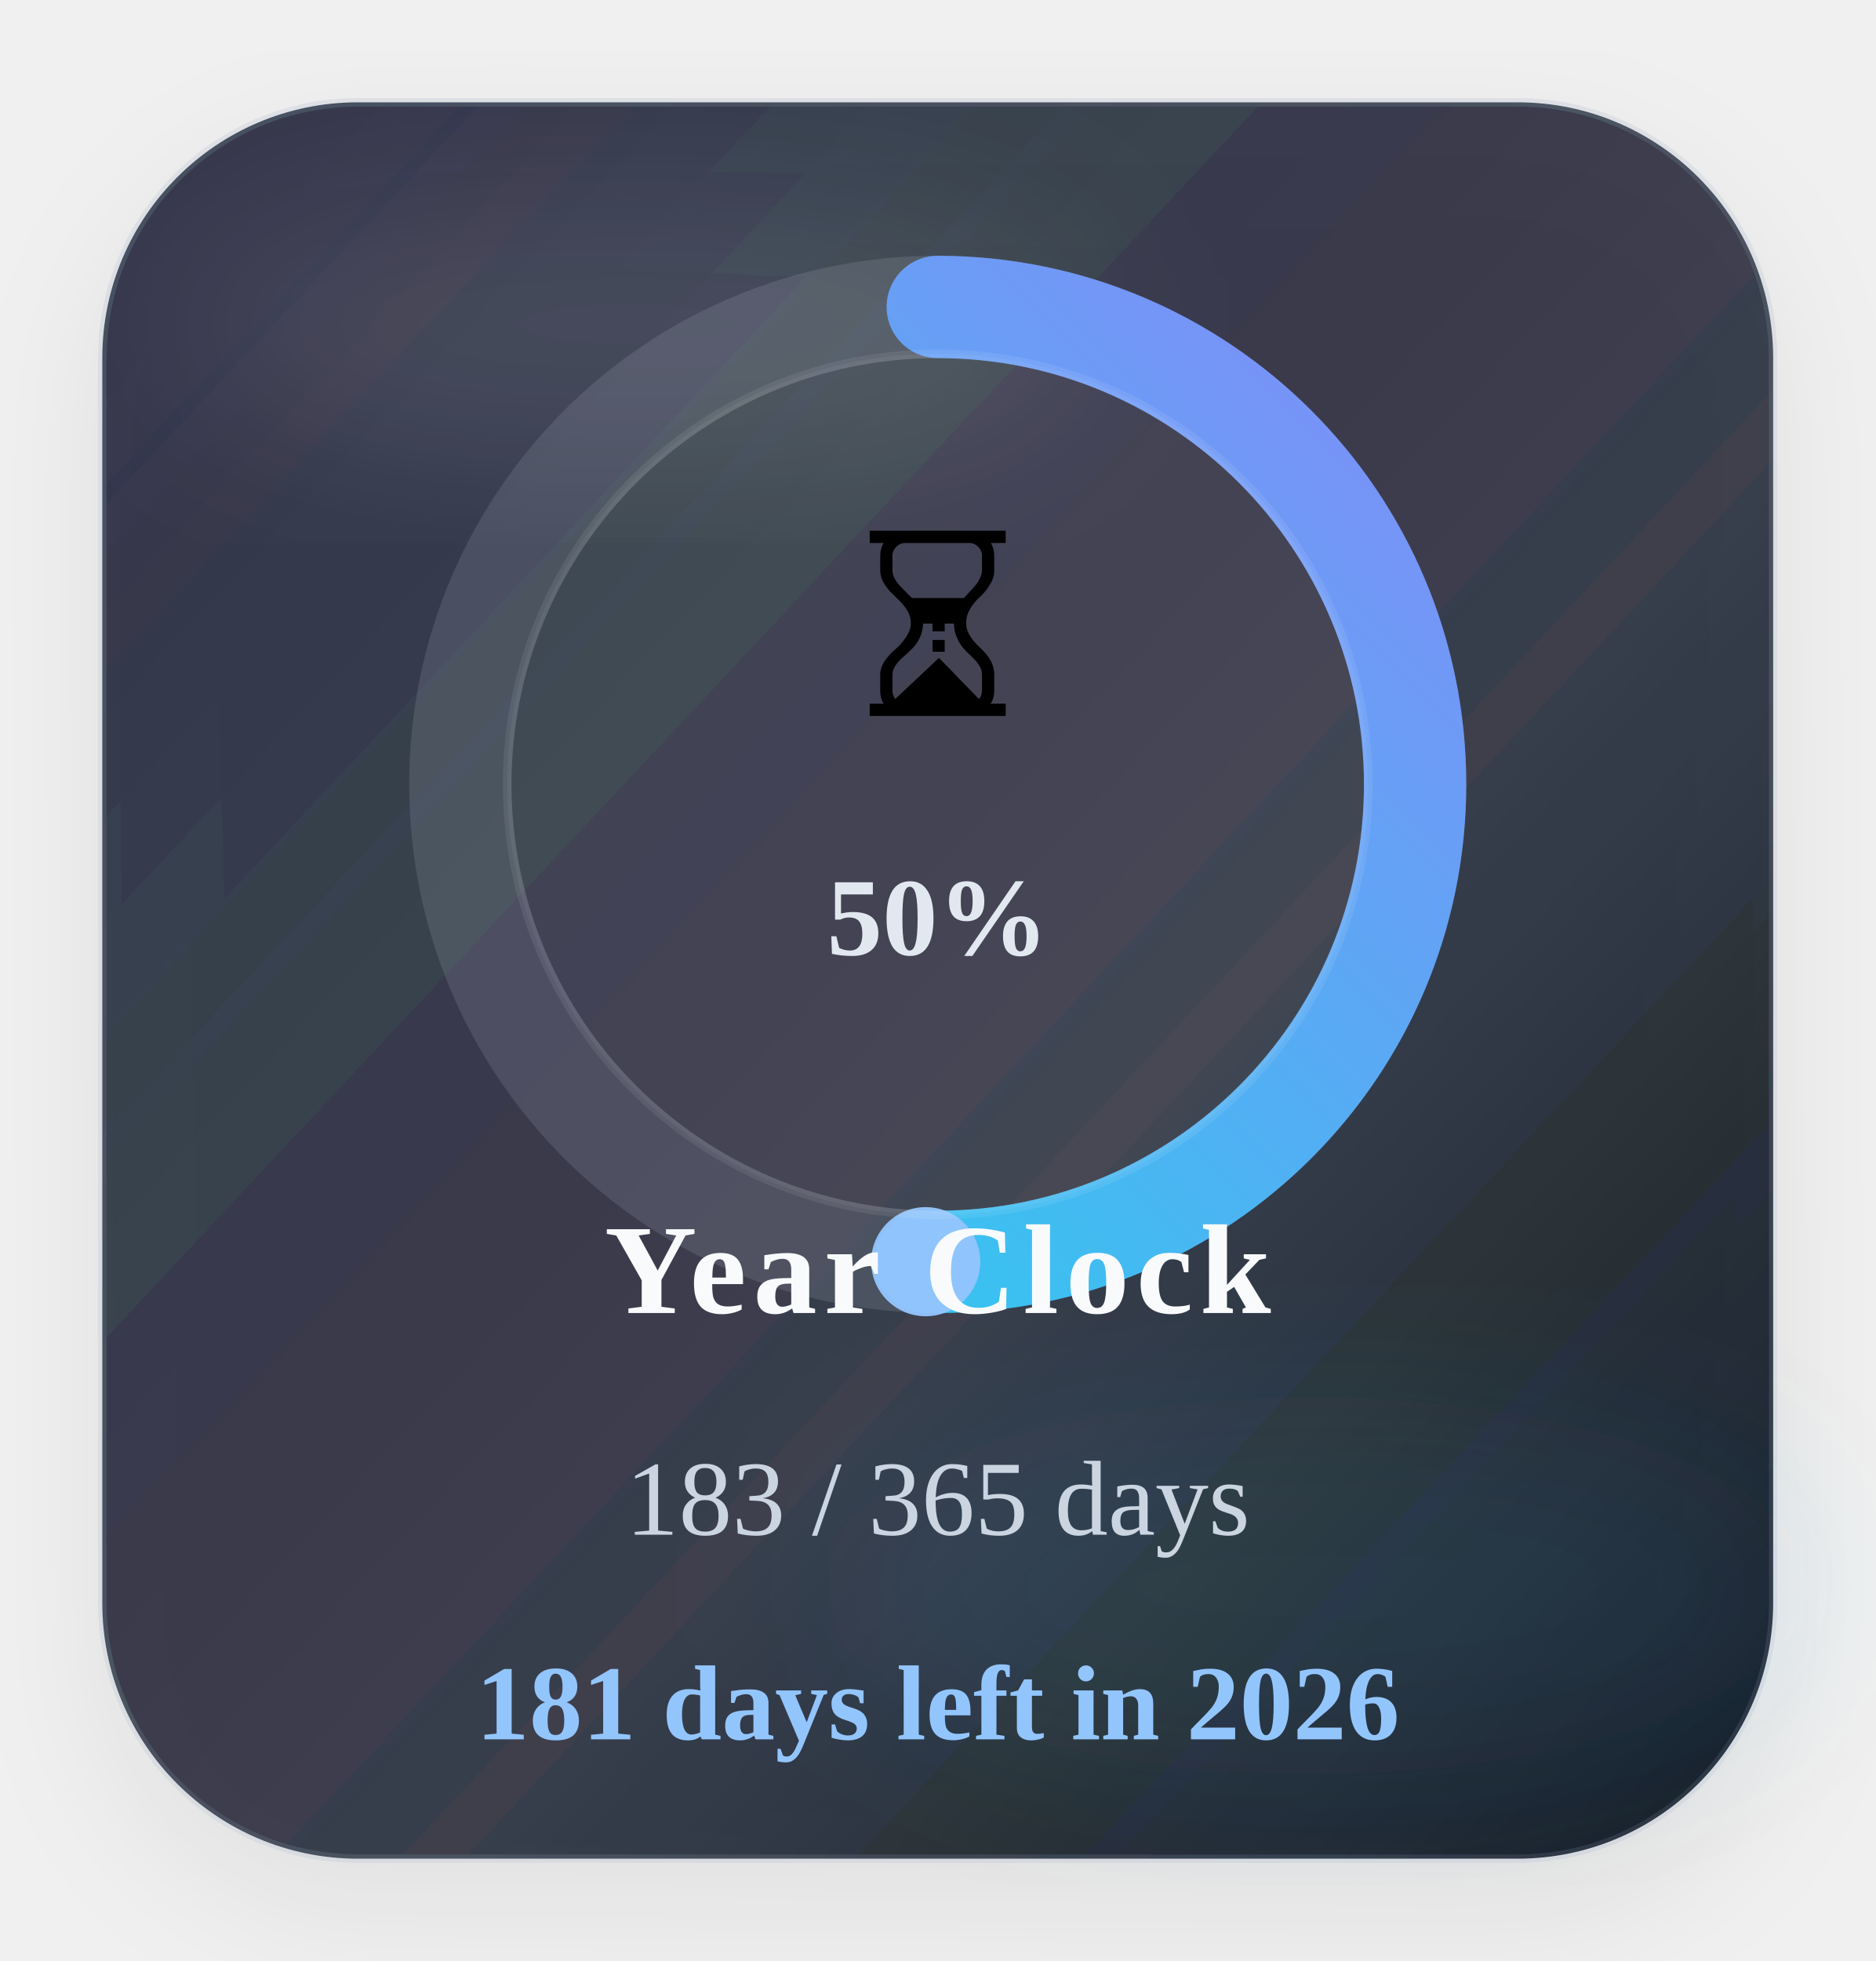
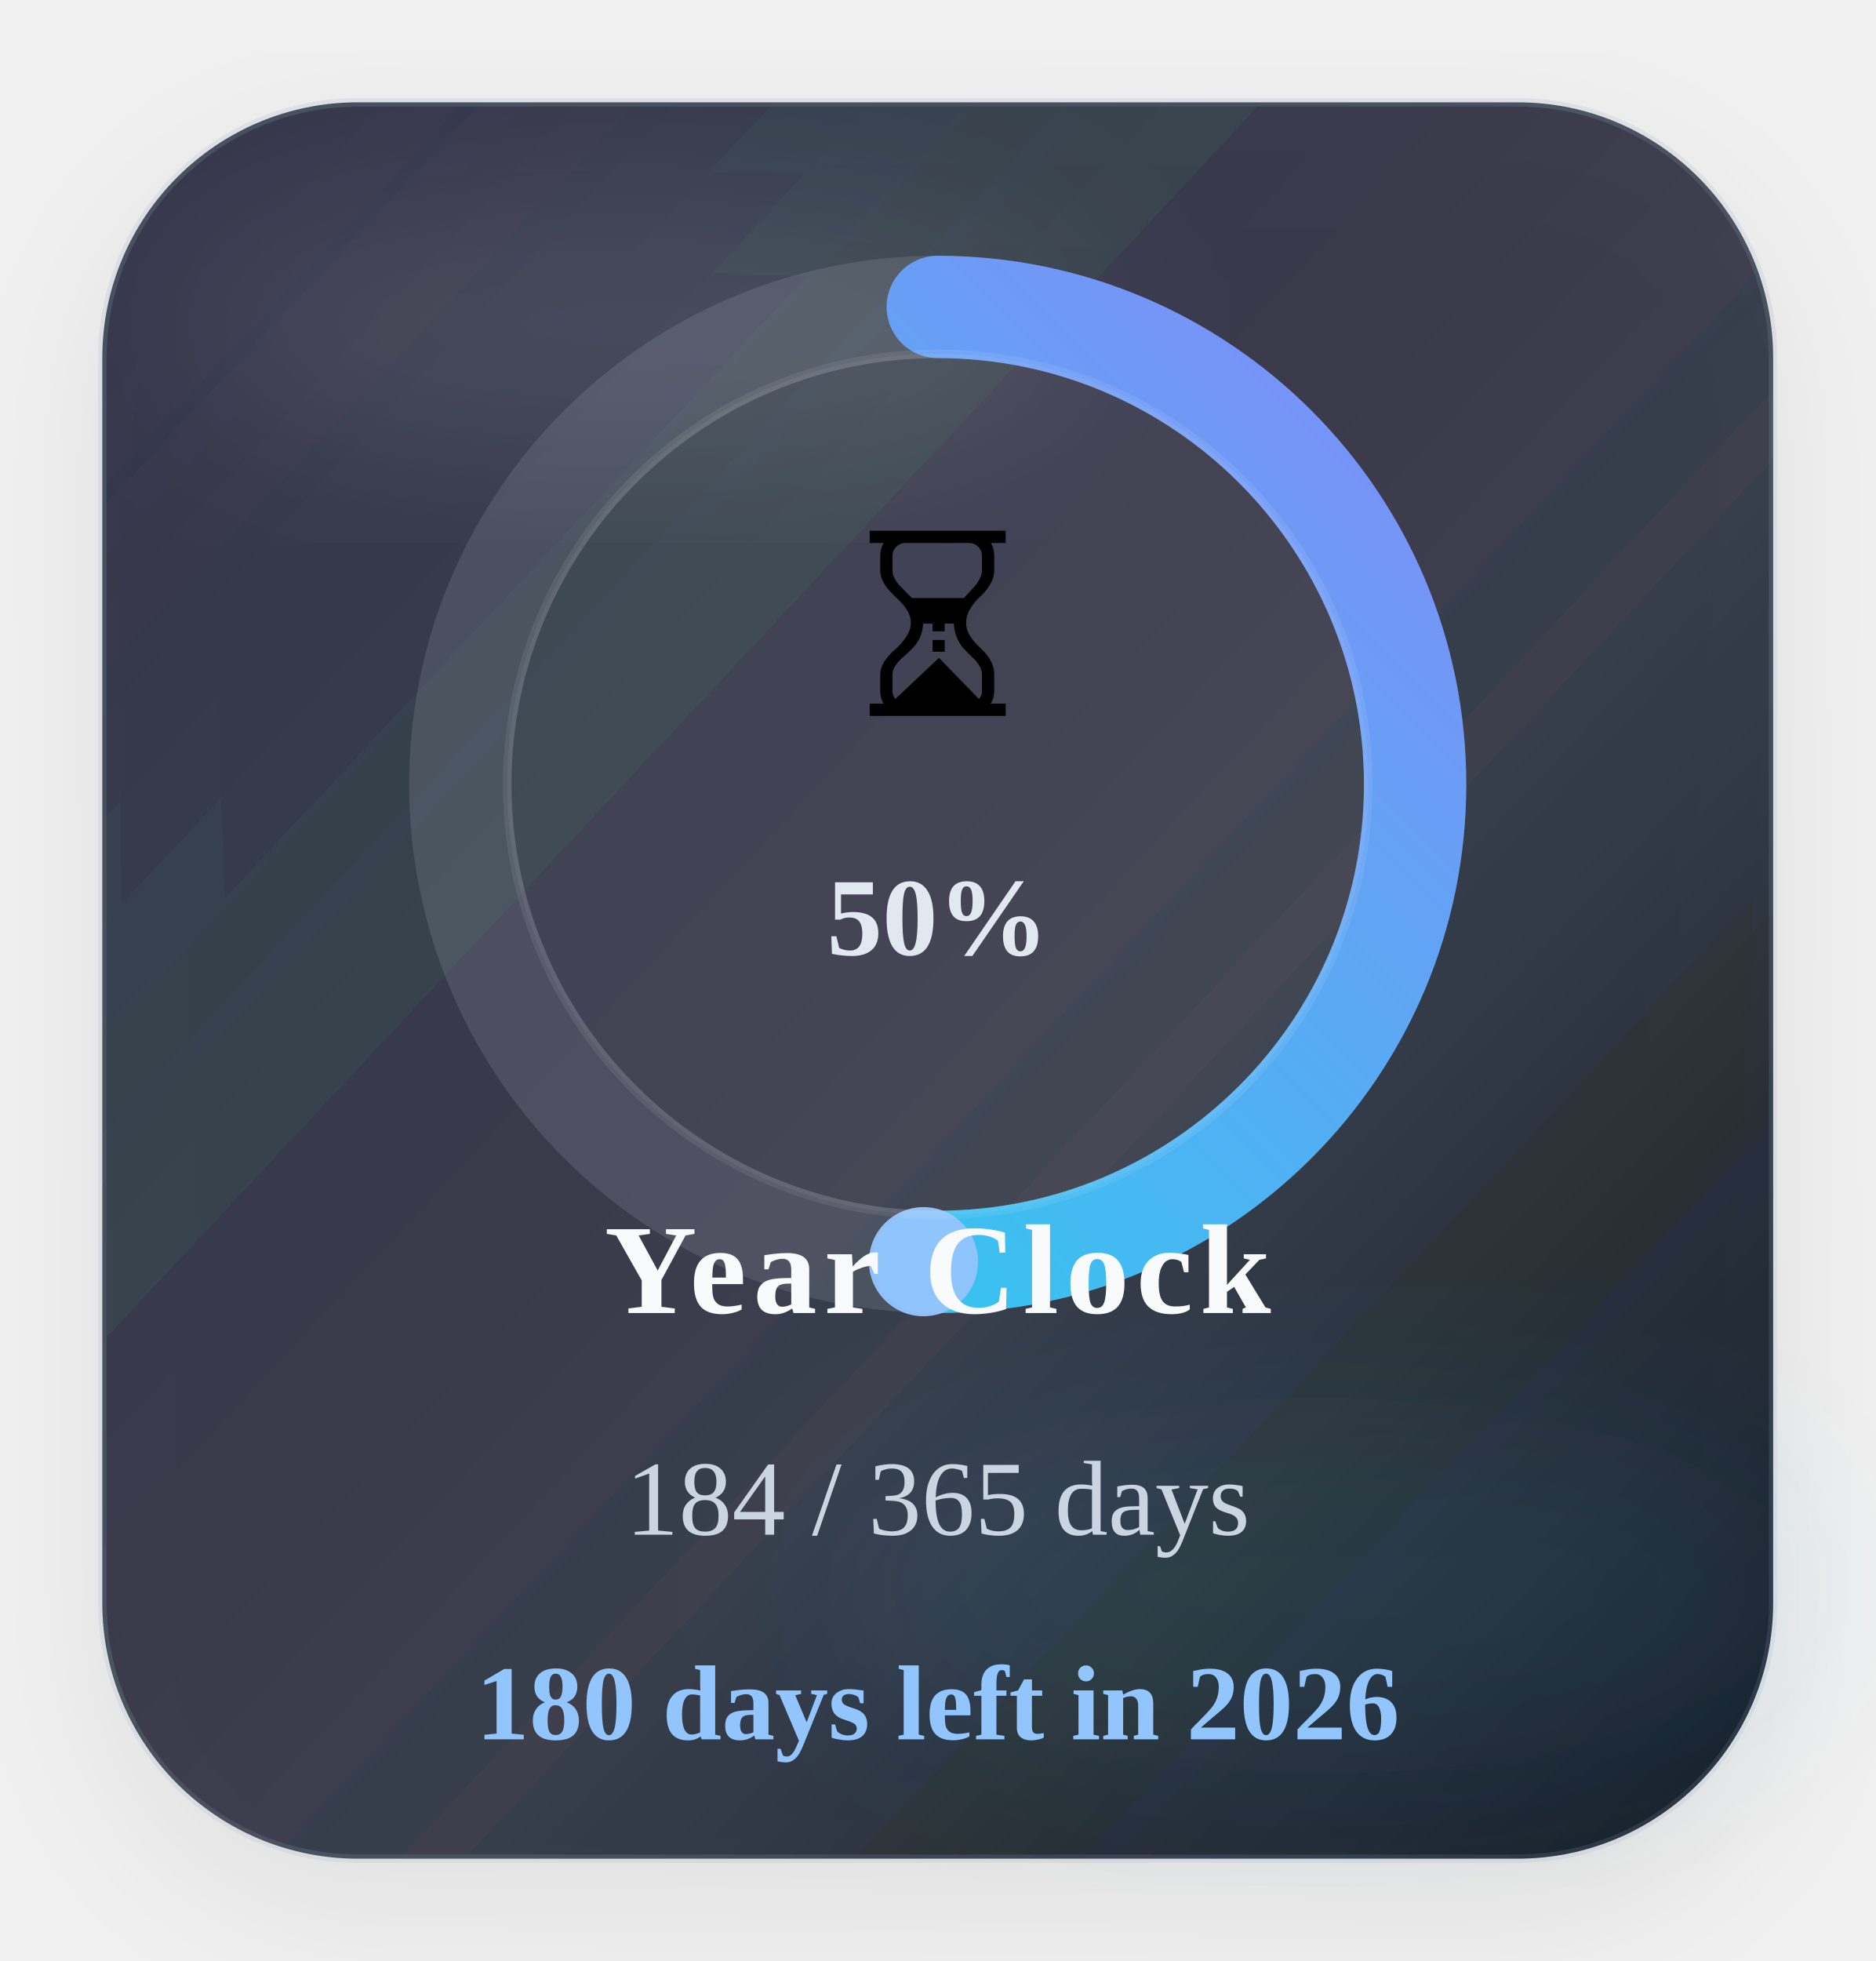
<svg xmlns="http://www.w3.org/2000/svg" width="220" height="230" viewBox="0 0 220 230" role="img" aria-label="Time progress for 2026">
  <defs>
    <linearGradient id="timeGradient" x1="0%" y1="0%" x2="100%" y2="100%">
      <stop offset="0%" stop-color="#22d3ee" />
      <stop offset="100%" stop-color="#818cf8" />
    </linearGradient>
    <linearGradient id="timeCard" x1="0%" y1="0%" x2="100%" y2="100%">
      <stop offset="0%" stop-color="#1c2537" stop-opacity="0.88" />
      <stop offset="60%" stop-color="#111827" stop-opacity="0.8" />
      <stop offset="100%" stop-color="#0b1220" stop-opacity="0.96" />
    </linearGradient>
    <filter id="timeShadow" x="-25%" y="-25%" width="150%" height="150%">
      <feDropShadow dx="0" dy="6" stdDeviation="8" flood-color="#020617" flood-opacity="0.08" />
    </filter>
    <filter id="timeBlur" x="-30%" y="-30%" width="160%" height="160%">
      <feGaussianBlur stdDeviation="10" />
    </filter>
  </defs>
  <rect x="12" y="12" width="196" height="206" rx="30" fill="url(#timeCard)" stroke="#94a3b8" stroke-opacity="0.18" filter="url(#timeShadow)" />
  <ellipse cx="74" cy="38" rx="54" ry="16" fill="#ffffff" fill-opacity="0.09" filter="url(#timeBlur)" />
  <ellipse cx="154" cy="186" rx="58" ry="22" fill="#38bdf8" fill-opacity="0.08" filter="url(#timeBlur)" />
  <circle class="ring-track" cx="110" cy="92" r="56" fill="none" stroke="#cbd5e1" stroke-opacity="0.14" stroke-width="12" />
-   <circle class="progress-ring" cx="110" cy="92" r="56" fill="none" stroke="url(#timeGradient)" stroke-width="12" stroke-linecap="round" stroke-dasharray="351.86" stroke-dashoffset="174.52" data-target-offset="174.52" data-ring-length="351.86" transform="rotate(-90 110 92)" />
-   <circle class="progress-endcap" cx="108.59" cy="147.98" r="6.4" fill="#93c5fd" fill-opacity="0.96" data-center-x="110" data-center-y="92" data-radius="56" data-target-angle="91.4417" />
+   <circle class="progress-ring" cx="110" cy="92" r="56" fill="none" stroke="url(#timeGradient)" stroke-width="12" stroke-linecap="round" stroke-dasharray="351.86" stroke-dashoffset="174.26" data-target-offset="174.26" data-ring-length="351.86" transform="rotate(-90 110 92)" />
+   <circle class="progress-endcap" cx="108.33" cy="147.98" r="6.4" fill="#93c5fd" fill-opacity="0.96" data-center-x="110" data-center-y="92" data-radius="56" data-target-angle="91.7062" />
  <circle class="ring-core" cx="110" cy="92" r="50.5" fill="#ffffff" fill-opacity="0.05" stroke="#ffffff" stroke-opacity="0.08" />
  <text class="progress-emoji" x="110" y="84" text-anchor="middle" font-size="30">⏳</text>
  <text class="progress-percent" x="110" y="112" text-anchor="middle" font-size="13" font-weight="700" fill="#e2e8f0">50%</text>
  <text class="progress-label" x="110" y="154" text-anchor="middle" font-size="15" font-weight="700" letter-spacing="0.8" fill="#f8fafc">Year Clock</text>
-   <text class="progress-value" x="110" y="180" text-anchor="middle" font-size="12.5" fill="#cbd5e1">183 / 365 days</text>
-   <text class="progress-status" data-status-state="remaining" x="110" y="204" text-anchor="middle" font-size="12.5" font-weight="700" fill="#93c5fd">181 days left in 2026</text>
+   <text class="progress-value" x="110" y="180" text-anchor="middle" font-size="12.5" fill="#cbd5e1">184 / 365 days</text>
+   <text class="progress-status" data-status-state="remaining" x="110" y="204" text-anchor="middle" font-size="12.5" font-weight="700" fill="#93c5fd">180 days left in 2026</text>
</svg>
